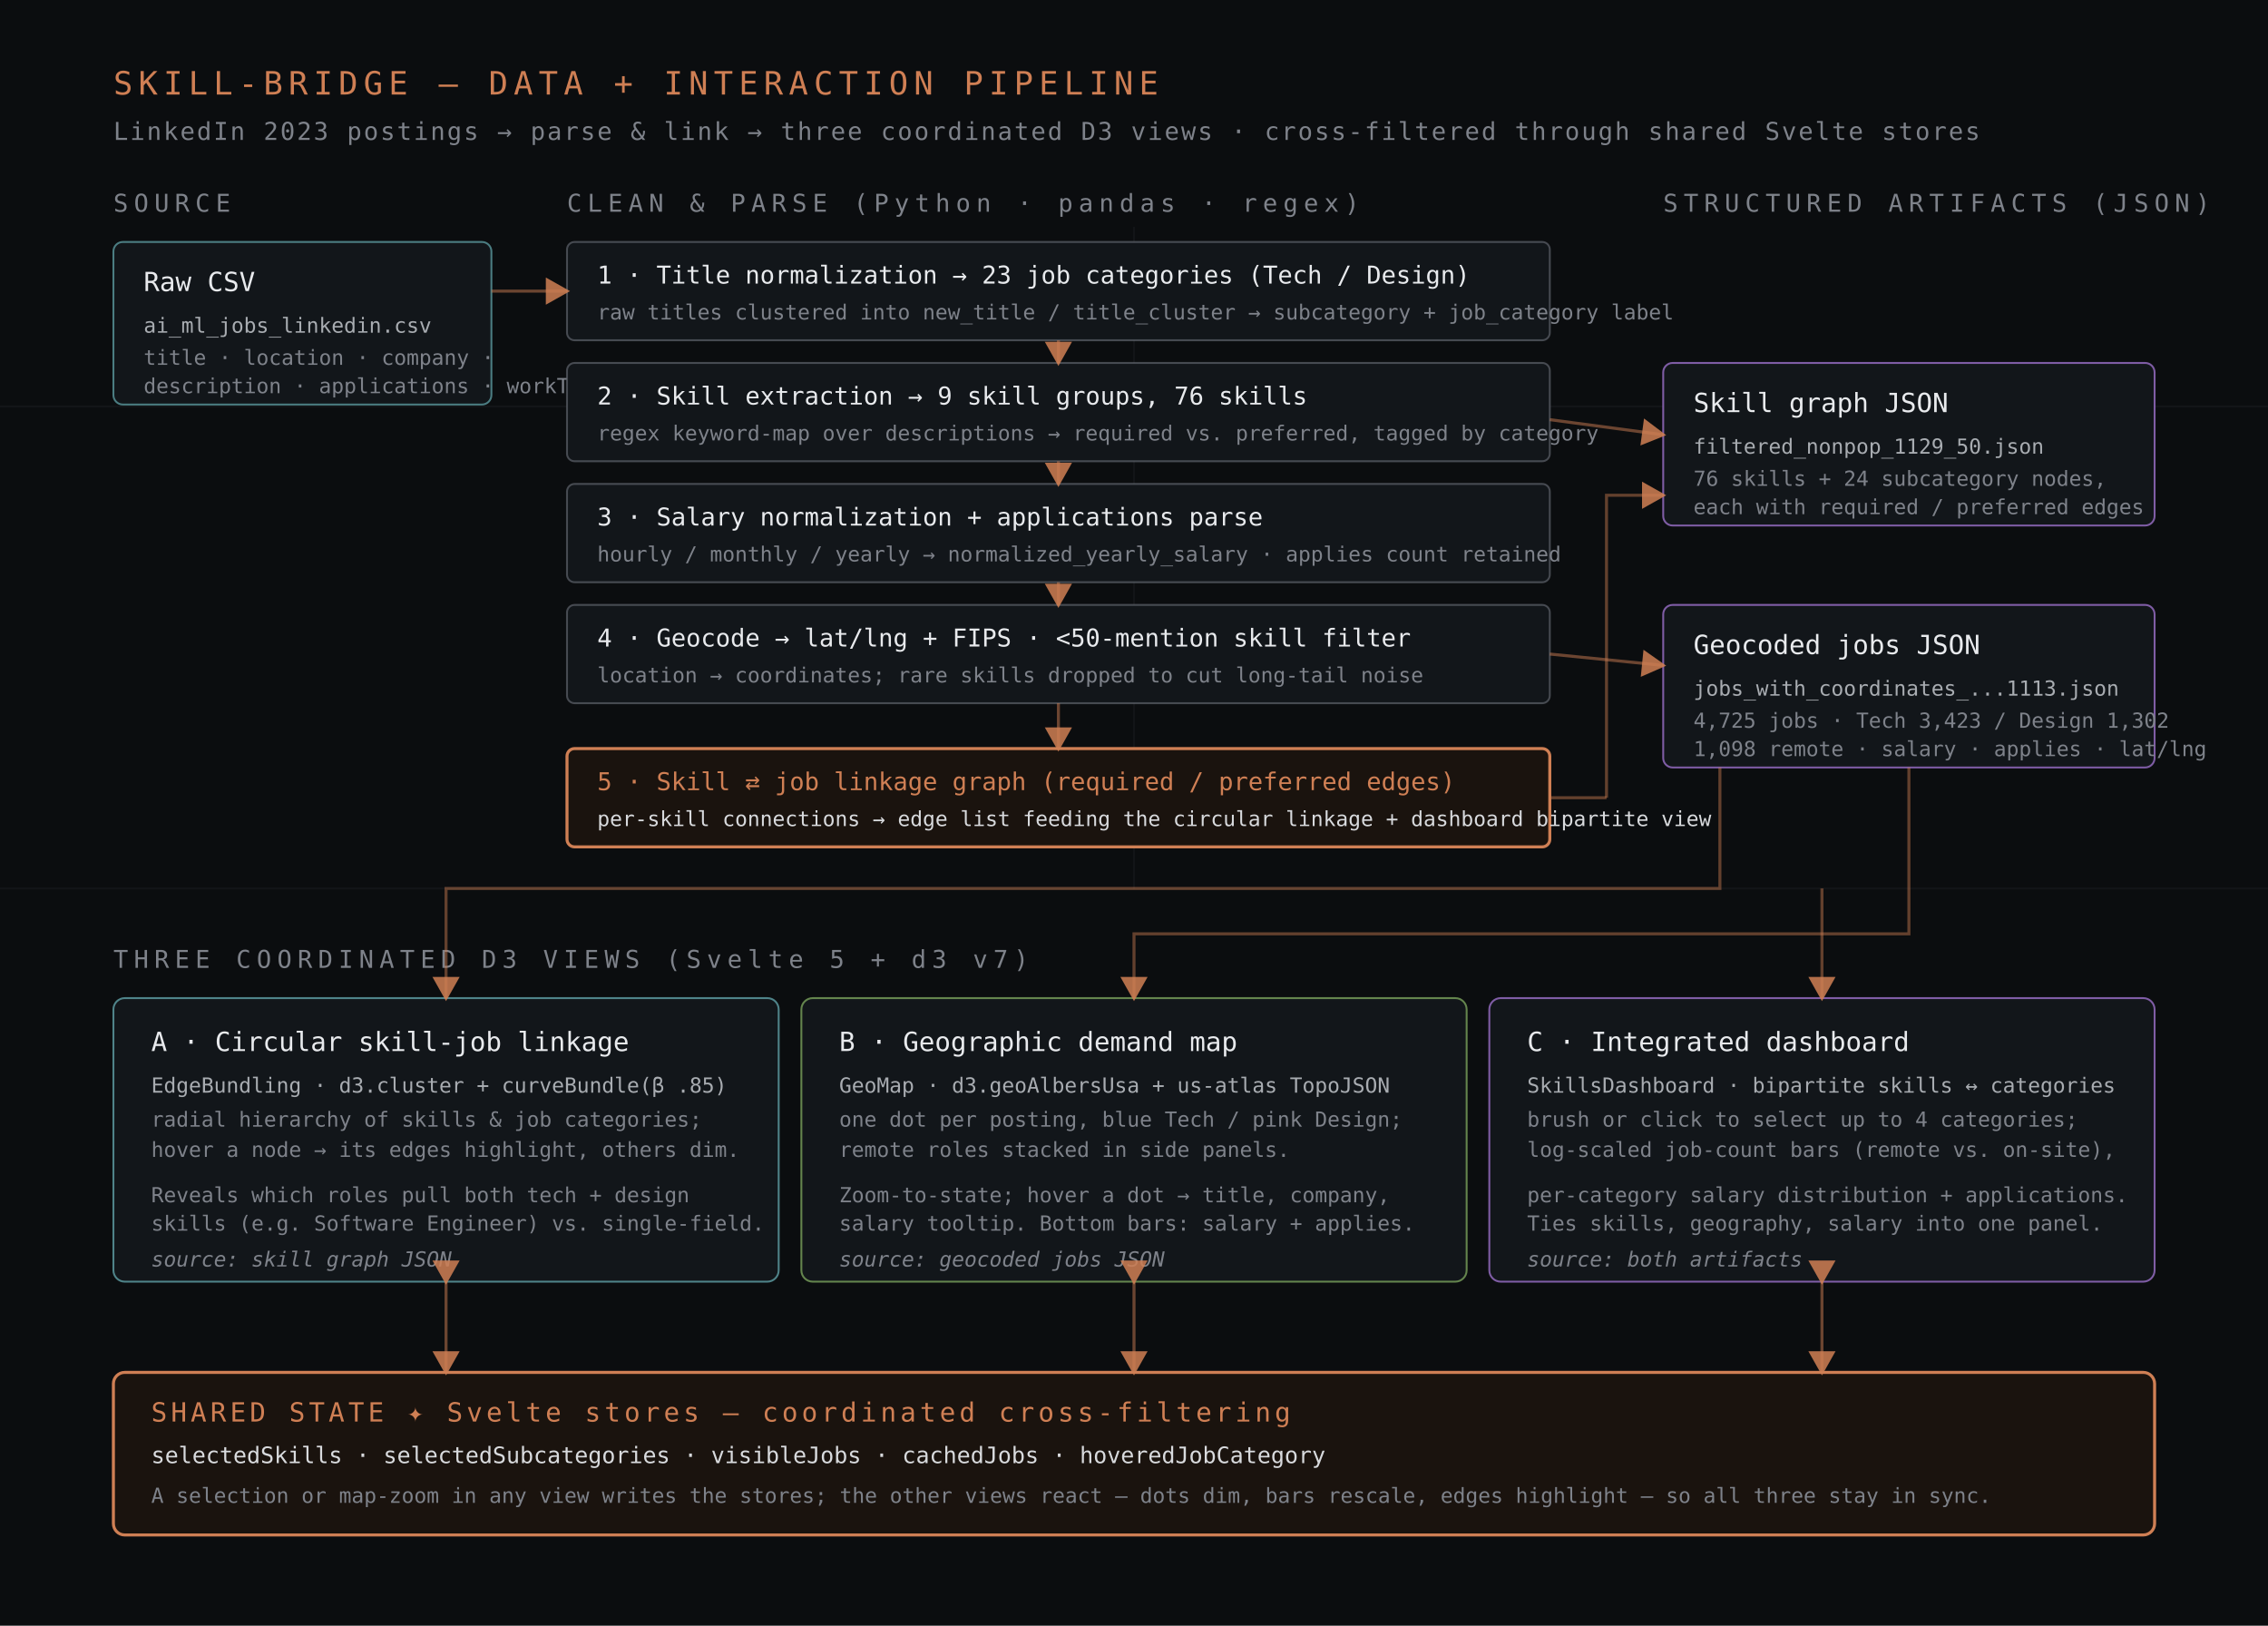
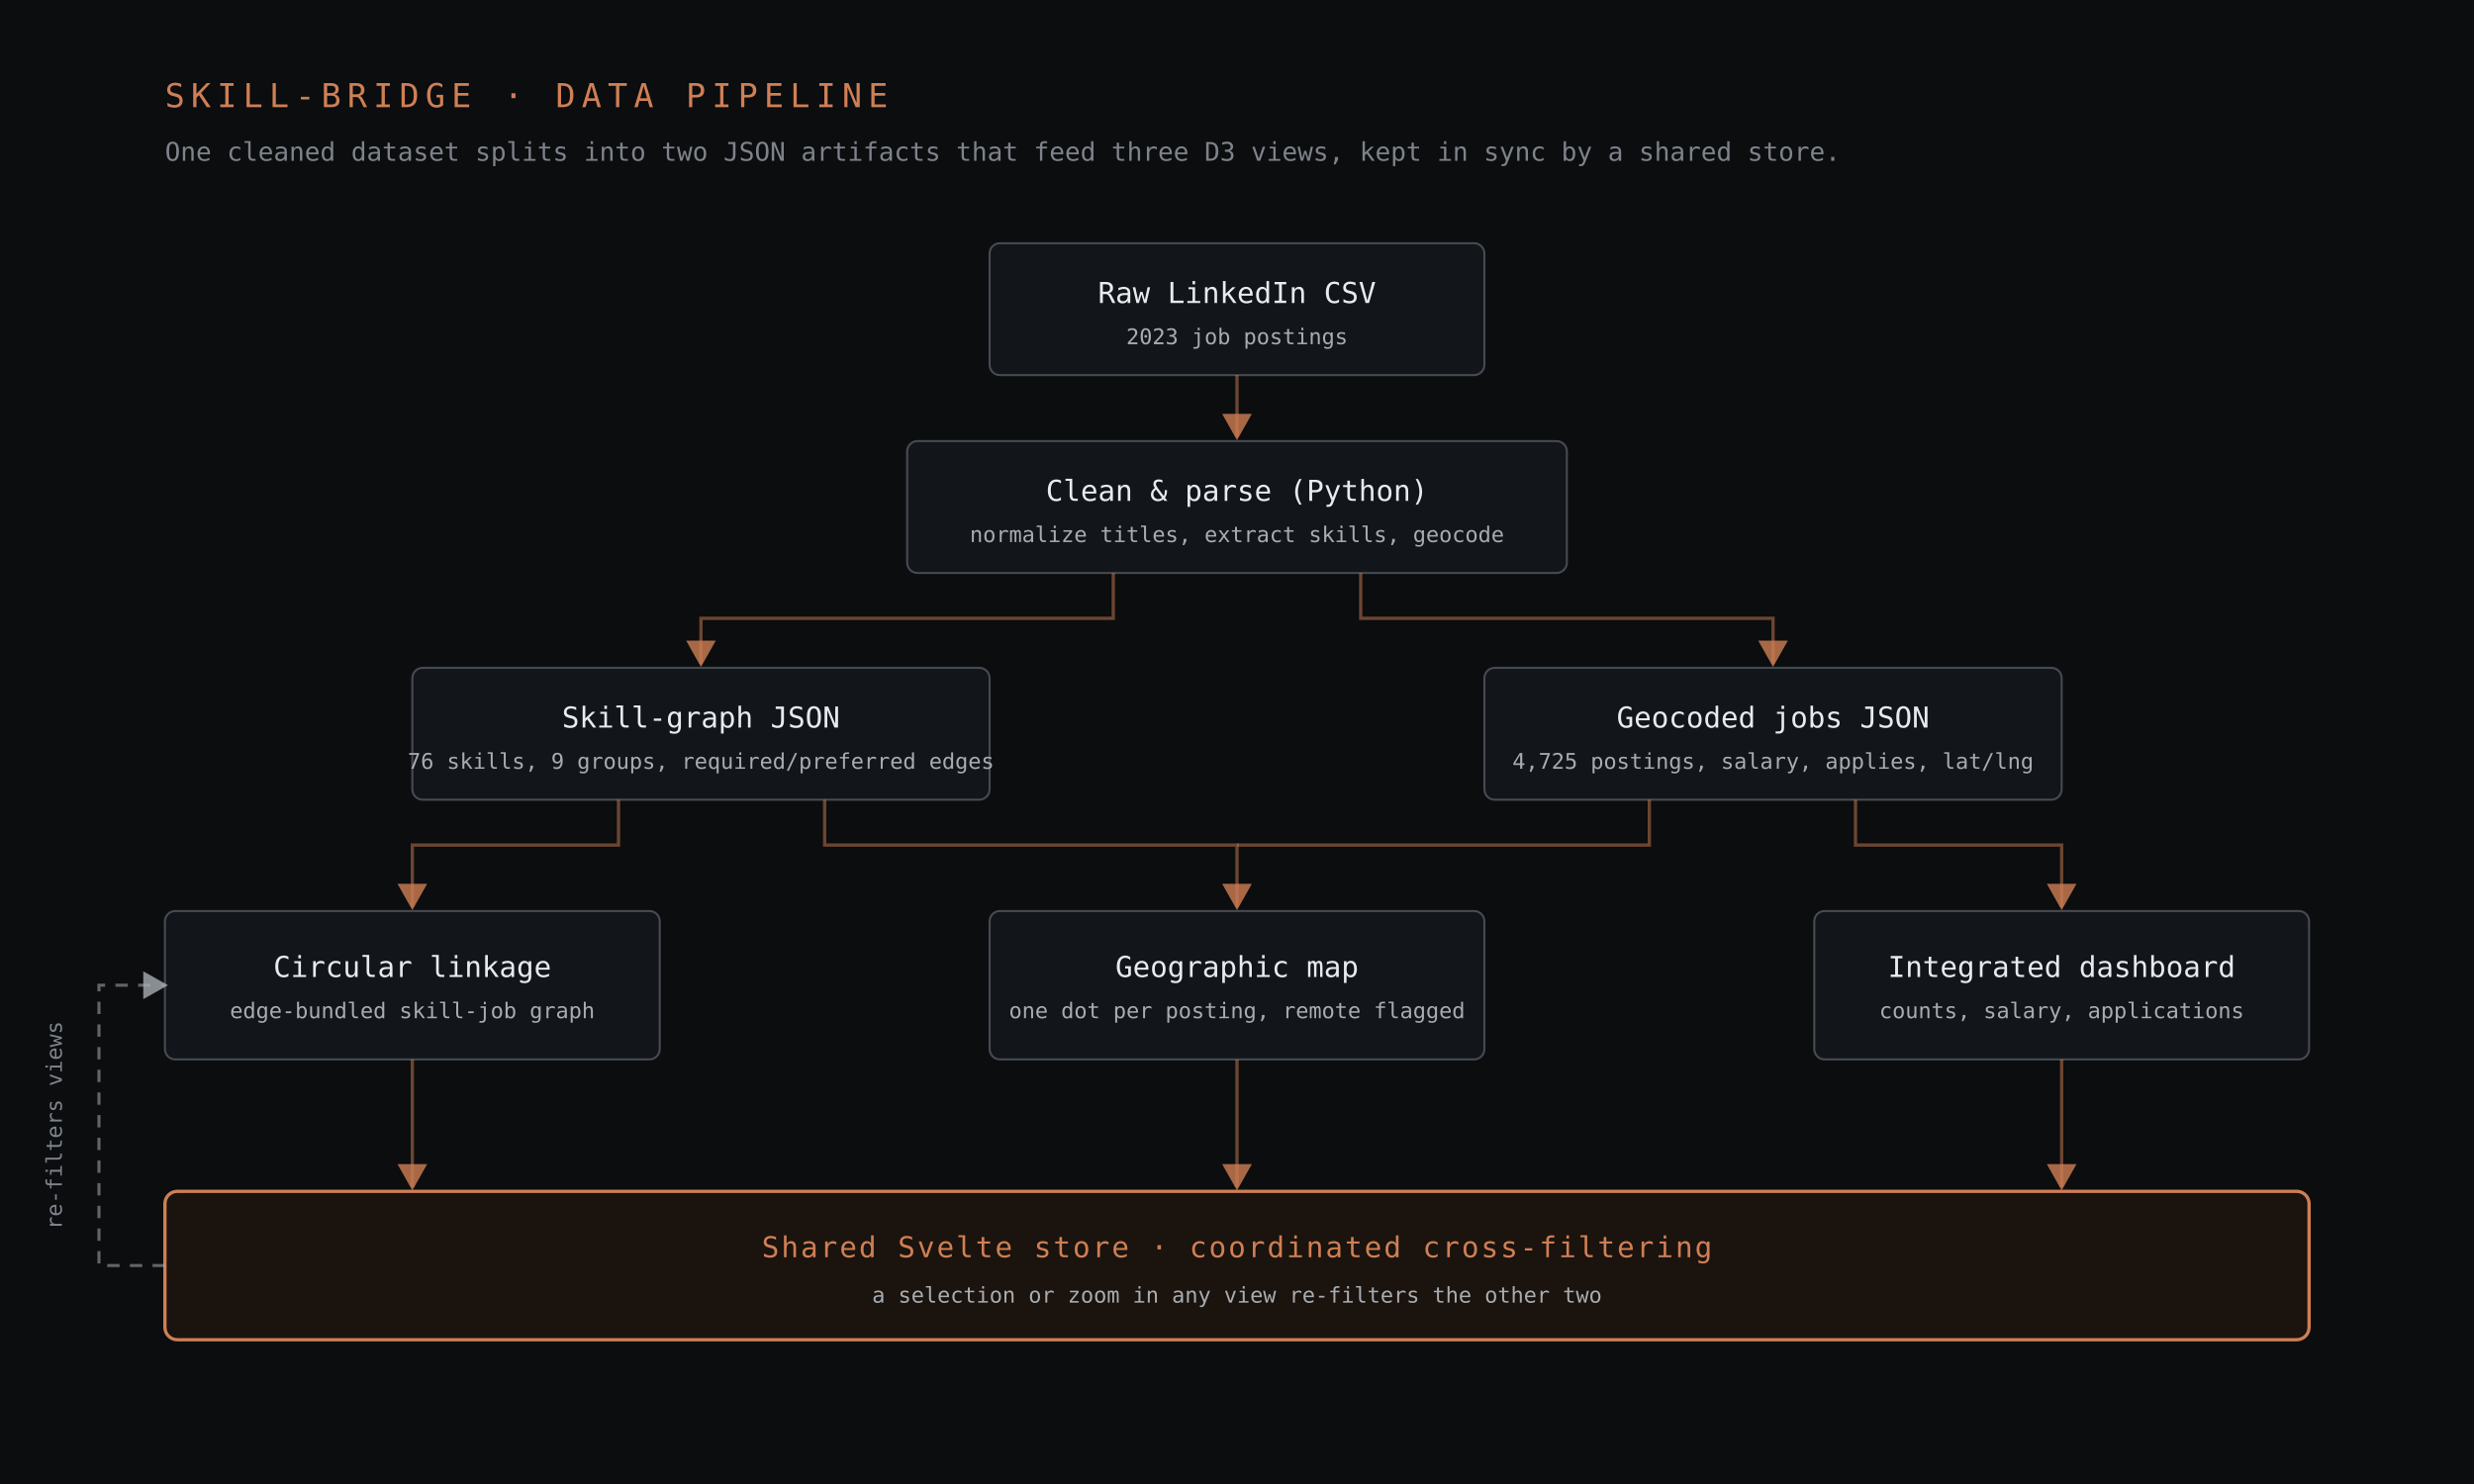
- <svg xmlns="http://www.w3.org/2000/svg" viewBox="0 0 1200 860" width="1200" height="860" font-family="'IBM Plex Mono', ui-monospace, monospace">
+ <svg xmlns="http://www.w3.org/2000/svg" viewBox="0 0 1200 720" width="1200" height="720" font-family="'IBM Plex Mono', ui-monospace, monospace">
  <defs>
    <marker id="sb-a" markerWidth="9" markerHeight="9" refX="7" refY="4.5" orient="auto">
-       <path d="M0,0 L8,4.5 L0,9 Z" fill="#cf7f54" fill-opacity="0.85" />
+       <path d="M0,0 L8,4.5 L0,9 Z" fill="#cf7f54" fill-opacity="0.8" />
+     </marker>
+     <marker id="sb-d" markerWidth="9" markerHeight="9" refX="7" refY="4.5" orient="auto">
+       <path d="M0,0 L8,4.5 L0,9 Z" fill="#a8acb1" fill-opacity="0.8" />
    </marker>
  </defs>
-   <rect width="1200" height="860" fill="#0b0d0f" />
-   <g stroke="#5e636b" stroke-opacity="0.10" stroke-width="1">
-     <line x1="0" y1="215" x2="1200" y2="215" />
-     <line x1="0" y1="470" x2="1200" y2="470" />
-     <line x1="600" y1="120" x2="600" y2="470" />
-   </g>
-   <text x="60" y="50" fill="#cf7f54" font-size="17" letter-spacing="3">SKILL-BRIDGE — DATA + INTERACTION PIPELINE</text>
-   <text x="60" y="74" fill="#7e828a" font-size="13" letter-spacing="1">LinkedIn 2023 postings → parse &amp; link → three coordinated D3 views · cross-filtered through shared Svelte stores</text>
-   <text x="60" y="112" fill="#7e828a" font-size="13" letter-spacing="3">SOURCE</text>
-   <text x="300" y="112" fill="#7e828a" font-size="13" letter-spacing="3">CLEAN &amp; PARSE  (Python · pandas · regex)</text>
-   <text x="880" y="112" fill="#7e828a" font-size="13" letter-spacing="3">STRUCTURED ARTIFACTS (JSON)</text>
-   <rect x="60" y="128" width="200" height="86" rx="5" fill="#12161a" stroke="#5fa0a6" stroke-opacity="0.75" />
-   <text x="76" y="154" fill="#e8eaed" font-size="14">Raw CSV</text>
-   <text x="76" y="176" fill="#a8acb1" font-size="11">ai_ml_jobs_linkedin.csv</text>
-   <text x="76" y="193" fill="#7e828a" font-size="11">title · location · company ·</text>
-   <text x="76" y="208" fill="#7e828a" font-size="11">description · applications · workType</text>
-   <g font-size="13">
-     <rect x="300" y="128" width="520" height="52" rx="4" fill="#12161a" stroke="#5e636b" stroke-opacity="0.7" />
-     <text x="316" y="150" fill="#e8eaed">1 · Title normalization → 23 job categories (Tech / Design)</text>
-     <text x="316" y="169" fill="#7e828a" font-size="11">raw titles clustered into new_title / title_cluster → subcategory + job_category label</text>
-     <rect x="300" y="192" width="520" height="52" rx="4" fill="#12161a" stroke="#5e636b" stroke-opacity="0.7" />
-     <text x="316" y="214" fill="#e8eaed">2 · Skill extraction → 9 skill groups, 76 skills</text>
-     <text x="316" y="233" fill="#7e828a" font-size="11">regex keyword-map over descriptions → required vs. preferred, tagged by category</text>
-     <rect x="300" y="256" width="520" height="52" rx="4" fill="#12161a" stroke="#5e636b" stroke-opacity="0.7" />
-     <text x="316" y="278" fill="#e8eaed">3 · Salary normalization + applications parse</text>
-     <text x="316" y="297" fill="#7e828a" font-size="11">hourly / monthly / yearly → normalized_yearly_salary · applies count retained</text>
-     <rect x="300" y="320" width="520" height="52" rx="4" fill="#12161a" stroke="#5e636b" stroke-opacity="0.7" />
-     <text x="316" y="342" fill="#e8eaed">4 · Geocode → lat/lng + FIPS · &lt;50-mention skill filter</text>
-     <text x="316" y="361" fill="#7e828a" font-size="11">location → coordinates; rare skills dropped to cut long-tail noise</text>
-     <rect x="300" y="396" width="520" height="52" rx="4" fill="#1a130e" stroke="#cf7f54" stroke-width="1.6" />
-     <text x="316" y="418" fill="#cf7f54" font-size="13">5 · Skill ⇄ job linkage graph (required / preferred edges)</text>
-     <text x="316" y="437" fill="#d8dadd" font-size="11">per-skill connections → edge list feeding the circular linkage + dashboard bipartite view</text>
-   </g>
-   <g stroke="#cf7f54" stroke-opacity="0.5" stroke-width="1.6" fill="none">
-     <line x1="560" y1="180" x2="560" y2="192" marker-end="url(#sb-a)" />
-     <line x1="560" y1="244" x2="560" y2="256" marker-end="url(#sb-a)" />
-     <line x1="560" y1="308" x2="560" y2="320" marker-end="url(#sb-a)" />
-     <line x1="560" y1="372" x2="560" y2="396" marker-end="url(#sb-a)" />
-   </g>
-   <line x1="260" y1="154" x2="300" y2="154" stroke="#cf7f54" stroke-opacity="0.5" stroke-width="1.6" fill="none" marker-end="url(#sb-a)" />
-   <rect x="880" y="192" width="260" height="86" rx="5" fill="#12161a" stroke="#9b6fc9" stroke-opacity="0.8" />
-   <text x="896" y="218" fill="#e8eaed" font-size="14">Skill graph JSON</text>
-   <text x="896" y="240" fill="#a8acb1" font-size="11">filtered_nonpop_1129_50.json</text>
-   <text x="896" y="257" fill="#7e828a" font-size="11">76 skills + 24 subcategory nodes,</text>
-   <text x="896" y="272" fill="#7e828a" font-size="11">each with required / preferred edges</text>
-   <rect x="880" y="320" width="260" height="86" rx="5" fill="#12161a" stroke="#9b6fc9" stroke-opacity="0.8" />
-   <text x="896" y="346" fill="#e8eaed" font-size="14">Geocoded jobs JSON</text>
-   <text x="896" y="368" fill="#a8acb1" font-size="11">jobs_with_coordinates_...1113.json</text>
-   <text x="896" y="385" fill="#7e828a" font-size="11">4,725 jobs · Tech 3,423 / Design 1,302</text>
-   <text x="896" y="400" fill="#7e828a" font-size="11">1,098 remote · salary · applies · lat/lng</text>
-   <line x1="820" y1="222" x2="880" y2="230" stroke="#cf7f54" stroke-opacity="0.5" stroke-width="1.6" fill="none" marker-end="url(#sb-a)" />
-   <line x1="820" y1="346" x2="880" y2="352" stroke="#cf7f54" stroke-opacity="0.5" stroke-width="1.6" fill="none" marker-end="url(#sb-a)" />
-   <line x1="820" y1="422" x2="850" y2="422" stroke="#cf7f54" stroke-opacity="0.45" stroke-width="1.6" fill="none" />
-   <path d="M850,422 L850,262 L880,262" stroke="#cf7f54" stroke-opacity="0.45" stroke-width="1.6" fill="none" marker-end="url(#sb-a)" />
-   <text x="60" y="512" fill="#7e828a" font-size="13" letter-spacing="3">THREE COORDINATED D3 VIEWS  (Svelte 5 + d3 v7)</text>
-   <rect x="60" y="528" width="352" height="150" rx="6" fill="#12161a" stroke="#5fa0a6" stroke-opacity="0.8" />
-   <text x="80" y="556" fill="#e8eaed" font-size="14">A · Circular skill-job linkage</text>
-   <text x="80" y="578" fill="#a8acb1" font-size="11">EdgeBundling · d3.cluster + curveBundle(β .85)</text>
-   <text x="80" y="596" fill="#7e828a" font-size="11">radial hierarchy of skills &amp; job categories;</text>
-   <text x="80" y="612" fill="#7e828a" font-size="11">hover a node → its edges highlight, others dim.</text>
-   <text x="80" y="636" fill="#7e828a" font-size="11">Reveals which roles pull both tech + design</text>
-   <text x="80" y="651" fill="#7e828a" font-size="11">skills (e.g. Software Engineer) vs. single-field.</text>
-   <text x="80" y="670" fill="#7e828a" font-size="11" font-style="italic">source: skill graph JSON</text>
-   <rect x="424" y="528" width="352" height="150" rx="6" fill="#12161a" stroke="#7aa15c" stroke-opacity="0.8" />
-   <text x="444" y="556" fill="#e8eaed" font-size="14">B · Geographic demand map</text>
-   <text x="444" y="578" fill="#a8acb1" font-size="11">GeoMap · d3.geoAlbersUsa + us-atlas TopoJSON</text>
-   <text x="444" y="596" fill="#7e828a" font-size="11">one dot per posting, blue Tech / pink Design;</text>
-   <text x="444" y="612" fill="#7e828a" font-size="11">remote roles stacked in side panels.</text>
-   <text x="444" y="636" fill="#7e828a" font-size="11">Zoom-to-state; hover a dot → title, company,</text>
-   <text x="444" y="651" fill="#7e828a" font-size="11">salary tooltip. Bottom bars: salary + applies.</text>
-   <text x="444" y="670" fill="#7e828a" font-size="11" font-style="italic">source: geocoded jobs JSON</text>
-   <rect x="788" y="528" width="352" height="150" rx="6" fill="#12161a" stroke="#9b6fc9" stroke-opacity="0.8" />
-   <text x="808" y="556" fill="#e8eaed" font-size="14">C · Integrated dashboard</text>
-   <text x="808" y="578" fill="#a8acb1" font-size="11">SkillsDashboard · bipartite skills ↔ categories</text>
-   <text x="808" y="596" fill="#7e828a" font-size="11">brush or click to select up to 4 categories;</text>
-   <text x="808" y="612" fill="#7e828a" font-size="11">log-scaled job-count bars (remote vs. on-site),</text>
-   <text x="808" y="636" fill="#7e828a" font-size="11">per-category salary distribution + applications.</text>
-   <text x="808" y="651" fill="#7e828a" font-size="11">Ties skills, geography, salary into one panel.</text>
-   <text x="808" y="670" fill="#7e828a" font-size="11" font-style="italic">source: both artifacts</text>
-   <g stroke="#cf7f54" stroke-opacity="0.45" stroke-width="1.6" fill="none">
-     <path d="M910,406 L910,470 L236,470 L236,528" marker-end="url(#sb-a)" />
-     <path d="M1010,406 L1010,494 L600,494 L600,528" marker-end="url(#sb-a)" />
-     <line x1="964" y1="470" x2="964" y2="528" marker-end="url(#sb-a)" />
-   </g>
-   <rect x="60" y="726" width="1080" height="86" rx="6" fill="#1a130e" stroke="#cf7f54" stroke-width="1.6" />
-   <text x="80" y="752" fill="#cf7f54" font-size="14" letter-spacing="2">SHARED STATE ✦ Svelte stores — coordinated cross-filtering</text>
-   <text x="80" y="774" fill="#d8dadd" font-size="12">selectedSkills · selectedSubcategories · visibleJobs · cachedJobs · hoveredJobCategory</text>
-   <text x="80" y="795" fill="#7e828a" font-size="11">A selection or map-zoom in any view writes the stores; the other views react — dots dim, bars rescale, edges highlight — so all three stay in sync.</text>
-   <g stroke="#cf7f54" stroke-opacity="0.5" stroke-width="1.6" fill="none">
-     <line x1="236" y1="678" x2="236" y2="726" marker-start="url(#sb-a)" marker-end="url(#sb-a)" />
-     <line x1="600" y1="678" x2="600" y2="726" marker-start="url(#sb-a)" marker-end="url(#sb-a)" />
-     <line x1="964" y1="678" x2="964" y2="726" marker-start="url(#sb-a)" marker-end="url(#sb-a)" />
-   </g>
+   <rect width="1200" height="720" fill="#0b0d0f" />
+   <text x="80" y="52" fill="#cf7f54" font-size="16" letter-spacing="3">SKILL-BRIDGE · DATA PIPELINE</text>
+   <text x="80" y="78" fill="#7e828a" font-size="12.5">One cleaned dataset splits into two JSON artifacts that feed three D3 views, kept in sync by a shared store.</text>
+   <rect x="480" y="118" width="240" height="64" rx="5" fill="#12161a" stroke="#5e636b" stroke-opacity="0.7" />
+   <text x="600" y="147" fill="#e8eaed" font-size="14" text-anchor="middle">Raw LinkedIn CSV</text>
+   <text x="600" y="167" fill="#a8acb1" font-size="10.5" text-anchor="middle">2023 job postings</text>
+   <line x1="600" y1="182" x2="600" y2="212" stroke="#cf7f54" stroke-opacity="0.5" stroke-width="1.6" fill="none" marker-end="url(#sb-a)" />
+   <rect x="440" y="214" width="320" height="64" rx="5" fill="#12161a" stroke="#5e636b" stroke-opacity="0.7" />
+   <text x="600" y="243" fill="#e8eaed" font-size="14" text-anchor="middle">Clean &amp; parse (Python)</text>
+   <text x="600" y="263" fill="#a8acb1" font-size="10.5" text-anchor="middle">normalize titles, extract skills, geocode</text>
+   <path d="M540,278 L540,300 L340,300 L340,322" stroke="#cf7f54" stroke-opacity="0.5" stroke-width="1.6" fill="none" marker-end="url(#sb-a)" />
+   <path d="M660,278 L660,300 L860,300 L860,322" stroke="#cf7f54" stroke-opacity="0.5" stroke-width="1.6" fill="none" marker-end="url(#sb-a)" />
+   <rect x="200" y="324" width="280" height="64" rx="5" fill="#12161a" stroke="#5e636b" stroke-opacity="0.7" />
+   <text x="340" y="353" fill="#e8eaed" font-size="14" text-anchor="middle">Skill-graph JSON</text>
+   <text x="340" y="373" fill="#a8acb1" font-size="10.5" text-anchor="middle">76 skills, 9 groups, required/preferred edges</text>
+   <rect x="720" y="324" width="280" height="64" rx="5" fill="#12161a" stroke="#5e636b" stroke-opacity="0.7" />
+   <text x="860" y="353" fill="#e8eaed" font-size="14" text-anchor="middle">Geocoded jobs JSON</text>
+   <text x="860" y="373" fill="#a8acb1" font-size="10.5" text-anchor="middle">4,725 postings, salary, applies, lat/lng</text>
+   <path d="M300,388 L300,410 L200,410 L200,440" stroke="#cf7f54" stroke-opacity="0.5" stroke-width="1.6" fill="none" marker-end="url(#sb-a)" />
+   <path d="M400,388 L400,410 L600,410 L600,440" stroke="#cf7f54" stroke-opacity="0.5" stroke-width="1.6" fill="none" marker-end="url(#sb-a)" />
+   <path d="M800,388 L800,410 L600,410" stroke="#cf7f54" stroke-opacity="0.5" stroke-width="1.6" fill="none" />
+   <path d="M900,388 L900,410 L1000,410 L1000,440" stroke="#cf7f54" stroke-opacity="0.5" stroke-width="1.6" fill="none" marker-end="url(#sb-a)" />
+   <rect x="80" y="442" width="240" height="72" rx="5" fill="#12161a" stroke="#5e636b" stroke-opacity="0.7" />
+   <text x="200" y="474" fill="#e8eaed" font-size="14" text-anchor="middle">Circular linkage</text>
+   <text x="200" y="494" fill="#a8acb1" font-size="10.5" text-anchor="middle">edge-bundled skill-job graph</text>
+   <rect x="480" y="442" width="240" height="72" rx="5" fill="#12161a" stroke="#5e636b" stroke-opacity="0.7" />
+   <text x="600" y="474" fill="#e8eaed" font-size="14" text-anchor="middle">Geographic map</text>
+   <text x="600" y="494" fill="#a8acb1" font-size="10.5" text-anchor="middle">one dot per posting, remote flagged</text>
+   <rect x="880" y="442" width="240" height="72" rx="5" fill="#12161a" stroke="#5e636b" stroke-opacity="0.7" />
+   <text x="1000" y="474" fill="#e8eaed" font-size="14" text-anchor="middle">Integrated dashboard</text>
+   <text x="1000" y="494" fill="#a8acb1" font-size="10.5" text-anchor="middle">counts, salary, applications</text>
+   <line x1="200" y1="514" x2="200" y2="576" stroke="#cf7f54" stroke-opacity="0.5" stroke-width="1.6" fill="none" marker-end="url(#sb-a)" />
+   <line x1="600" y1="514" x2="600" y2="576" stroke="#cf7f54" stroke-opacity="0.5" stroke-width="1.6" fill="none" marker-end="url(#sb-a)" />
+   <line x1="1000" y1="514" x2="1000" y2="576" stroke="#cf7f54" stroke-opacity="0.5" stroke-width="1.6" fill="none" marker-end="url(#sb-a)" />
+   <rect x="80" y="578" width="1040" height="72" rx="6" fill="#1a130e" stroke="#cf7f54" stroke-width="1.6" />
+   <text x="600" y="610" fill="#cf7f54" font-size="14" text-anchor="middle" letter-spacing="1">Shared Svelte store · coordinated cross-filtering</text>
+   <text x="600" y="632" fill="#a8acb1" font-size="10.5" text-anchor="middle">a selection or zoom in any view re-filters the other two</text>
+   <path d="M80,614 L48,614 L48,478 L80,478" stroke="#a8acb1" stroke-opacity="0.55" stroke-width="1.5" stroke-dasharray="6 5" fill="none" marker-end="url(#sb-d)" />
+   <text x="30" y="546" fill="#7e828a" font-size="10.5" text-anchor="middle" transform="rotate(-90 30 546)">re-filters views</text>
</svg>
